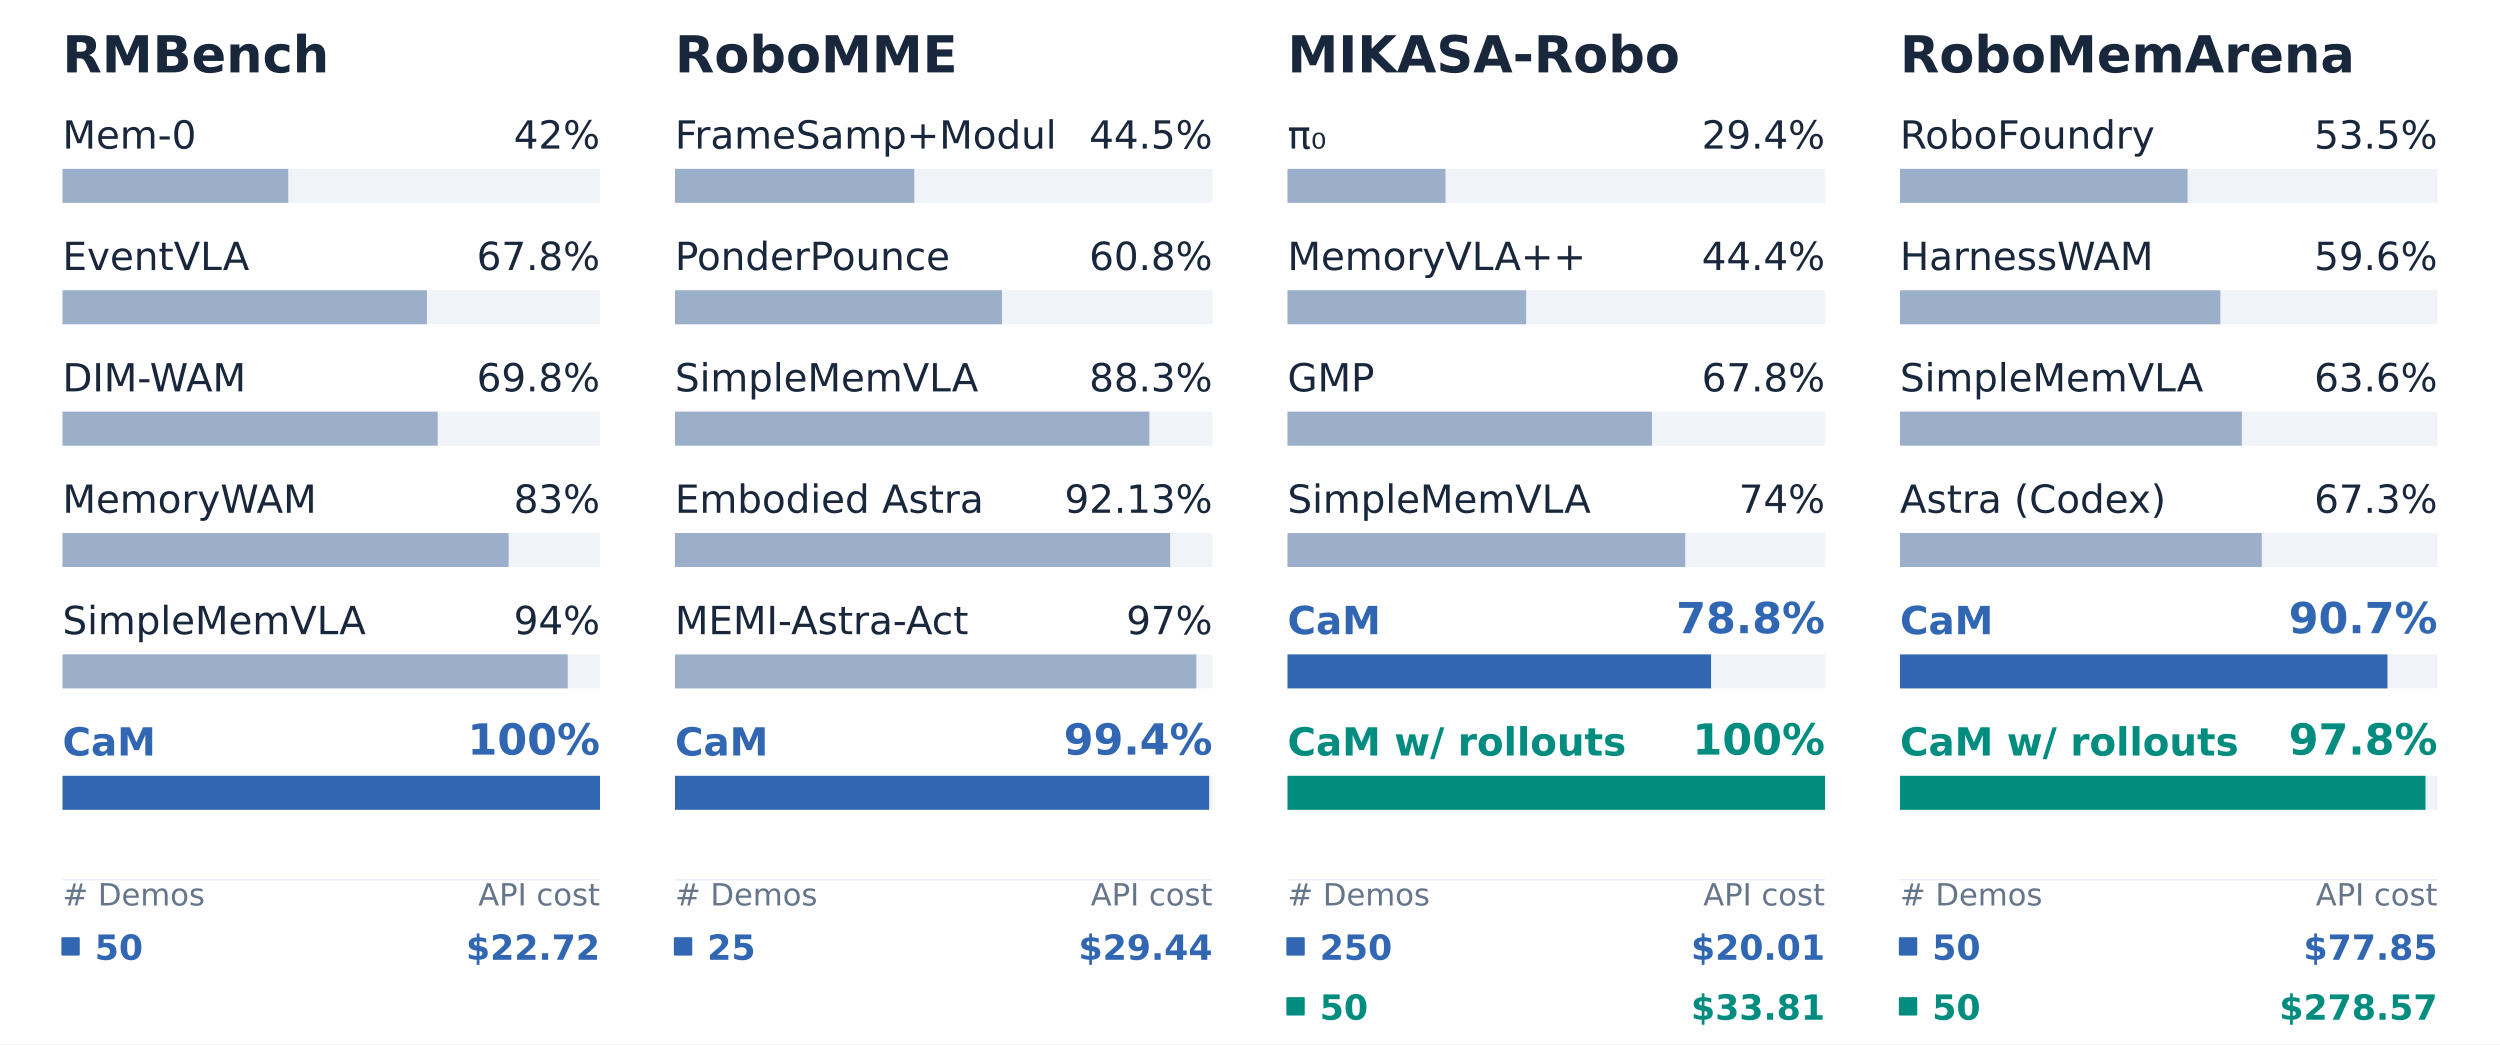
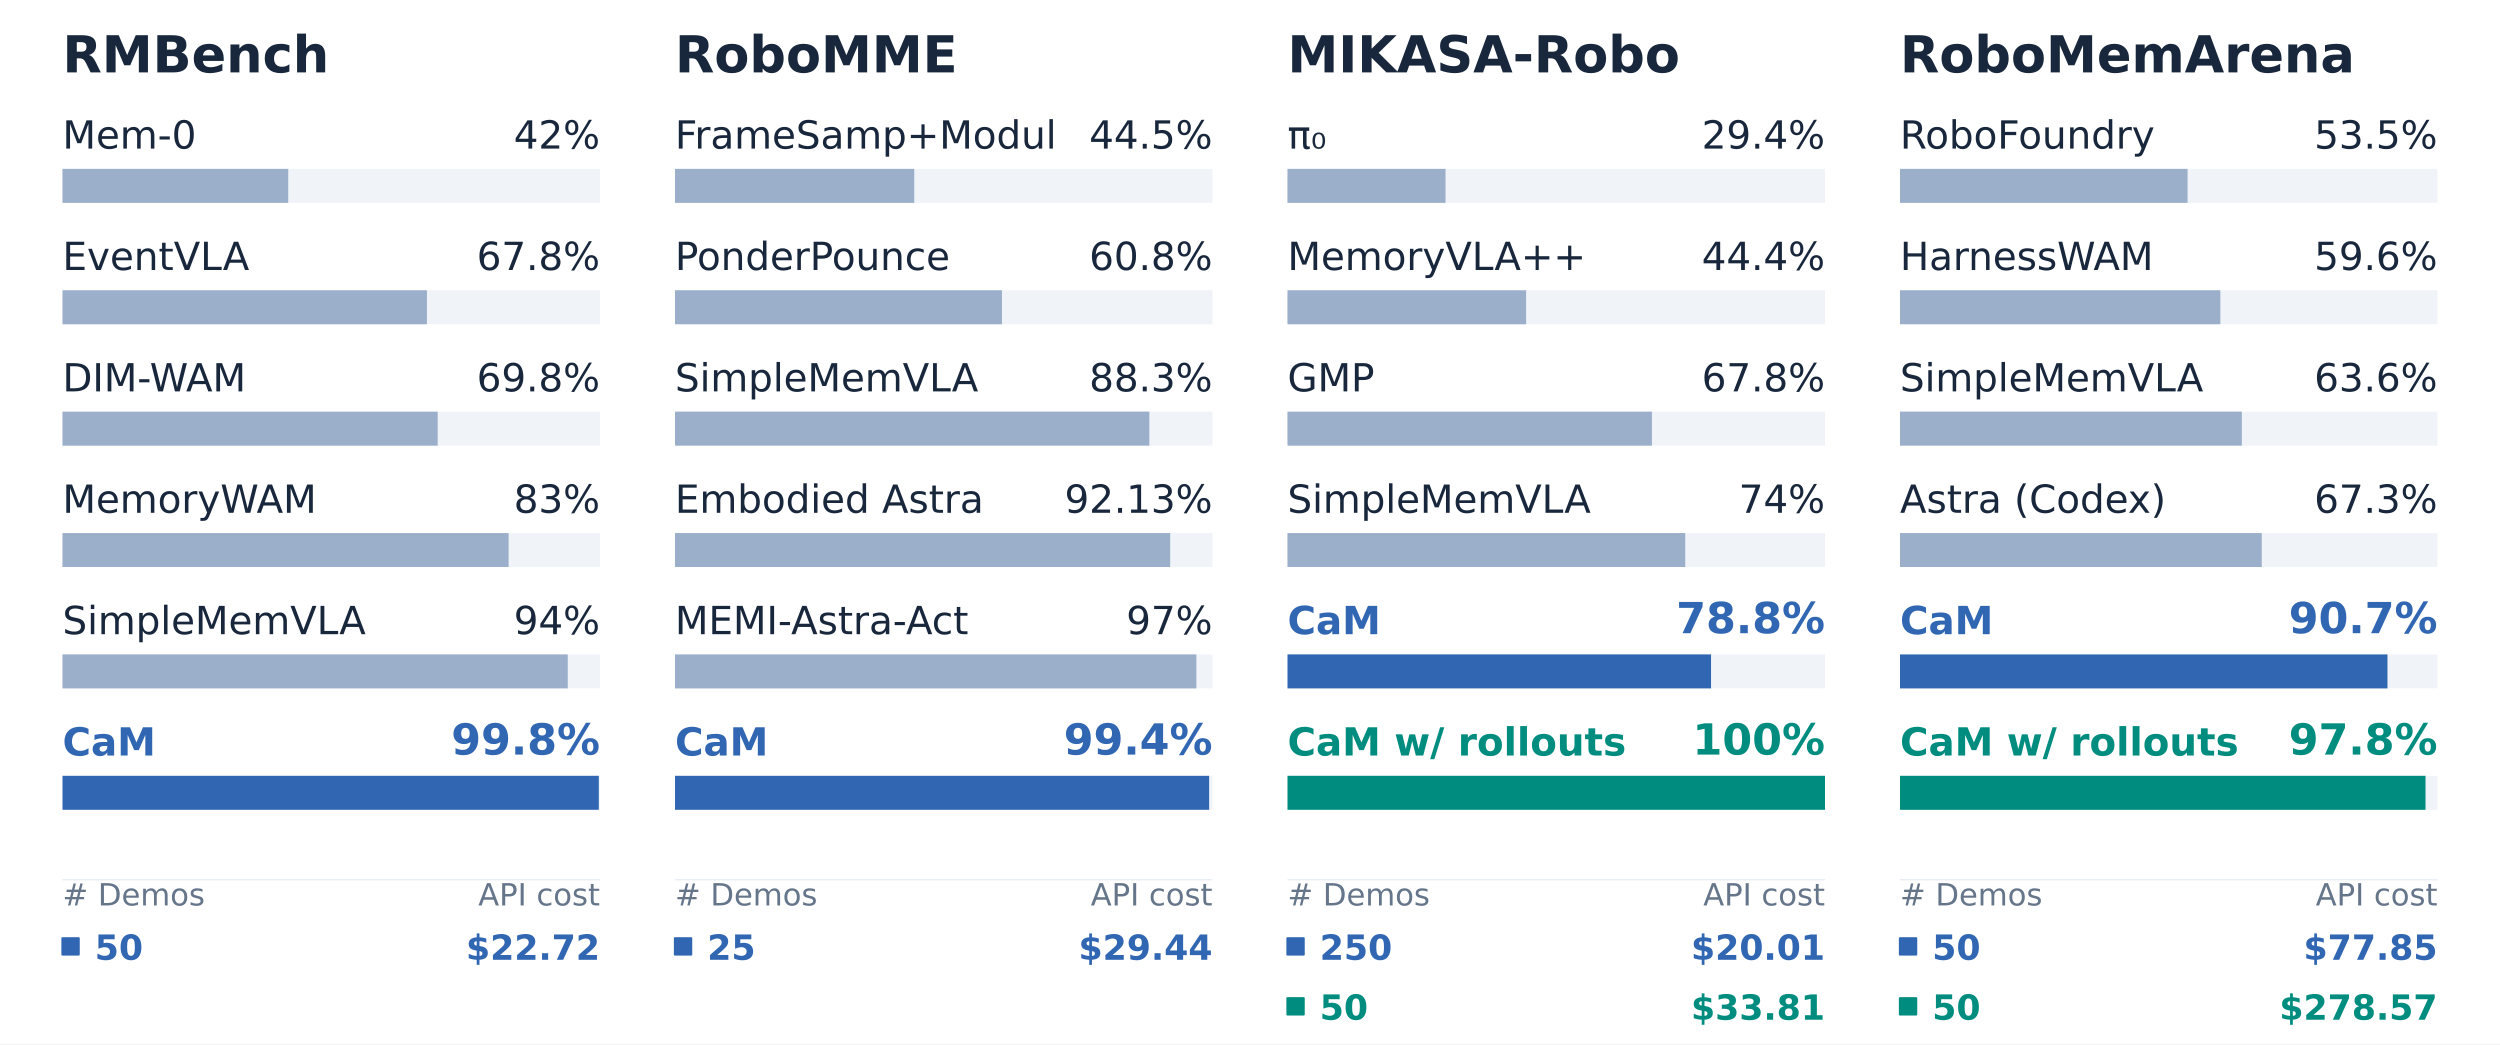
<svg xmlns="http://www.w3.org/2000/svg" xmlns:xlink="http://www.w3.org/1999/xlink" width="1224pt" height="511.2pt" viewBox="0 0 1224 511.2" version="1.1">
  <defs>
    <style type="text/css">*{stroke-linejoin: round; stroke-linecap: butt}</style>
  </defs>
  <g id="figure_1">
    <g id="patch_1">
      <path d="M 0 511.2 L 1224 511.2 L 1224 0 L 0 0 z " style="fill: #ffffff" />
    </g>
    <g id="axes_1">
      <g id="patch_2">
        <path d="M 30.6 99.318 L 293.76 99.318 L 293.76 82.677 L 30.6 82.677 z " clip-path="url(#pb8ebdb7bb9)" style="fill: #f0f4f8" />
      </g>
      <g id="patch_3">
        <path d="M 30.6 158.75 L 293.76 158.75 L 293.76 142.109 L 30.6 142.109 z " clip-path="url(#pb8ebdb7bb9)" style="fill: #f0f4f8" />
      </g>
      <g id="patch_4">
        <path d="M 30.6 218.183 L 293.76 218.183 L 293.76 201.542 L 30.6 201.542 z " clip-path="url(#pb8ebdb7bb9)" style="fill: #f0f4f8" />
      </g>
      <g id="patch_5">
        <path d="M 30.6 277.615 L 293.76 277.615 L 293.76 260.974 L 30.6 260.974 z " clip-path="url(#pb8ebdb7bb9)" style="fill: #f0f4f8" />
      </g>
      <g id="patch_6">
        <path d="M 30.6 337.047 L 293.76 337.047 L 293.76 320.406 L 30.6 320.406 z " clip-path="url(#pb8ebdb7bb9)" style="fill: #f0f4f8" />
      </g>
      <g id="patch_7">
        <path d="M 30.6 396.479 L 293.76 396.479 L 293.76 379.838 L 30.6 379.838 z " clip-path="url(#pb8ebdb7bb9)" style="fill: #f0f4f8" />
      </g>
      <g id="patch_8">
        <path d="M 30.6 99.318 L 141.127 99.318 L 141.127 82.677 L 30.6 82.677 z " clip-path="url(#pb8ebdb7bb9)" style="fill: #9bafcb" />
      </g>
      <g id="patch_9">
        <path d="M 30.6 158.75 L 209.022 158.75 L 209.022 142.109 L 30.6 142.109 z " clip-path="url(#pb8ebdb7bb9)" style="fill: #9bafcb" />
      </g>
      <g id="patch_10">
        <path d="M 30.6 218.183 L 214.286 218.183 L 214.286 201.542 L 30.6 201.542 z " clip-path="url(#pb8ebdb7bb9)" style="fill: #9bafcb" />
      </g>
      <g id="patch_11">
        <path d="M 30.6 277.615 L 249.023 277.615 L 249.023 260.974 L 30.6 260.974 z " clip-path="url(#pb8ebdb7bb9)" style="fill: #9bafcb" />
      </g>
      <g id="patch_12">
        <path d="M 30.6 337.047 L 277.97 337.047 L 277.97 320.406 L 30.6 320.406 z " clip-path="url(#pb8ebdb7bb9)" style="fill: #9bafcb" />
      </g>
      <g id="patch_13">
-         <path d="M 30.6 396.479 L 293.76 396.479 L 293.76 379.838 L 30.6 379.838 z " clip-path="url(#pb8ebdb7bb9)" style="fill: #3167b2" />
+         <path d="M 30.6 396.479 L 293.175 396.479 L 293.175 379.838 L 30.6 379.838 z " clip-path="url(#pb8ebdb7bb9)" style="fill: #3167b2" />
      </g>
      <g id="text_1">
        <text style="font-size: 19px; font-family: 'DejaVu Sans'; text-anchor: start; fill: #18273b" x="30.6" y="72.764" transform="rotate(-0 30.6 72.7639)">Mem-0</text>
      </g>
      <g id="text_2">
        <text style="font-size: 19px; font-family: 'DejaVu Sans'; text-anchor: end; fill: #18273b" x="293.76" y="72.764" transform="rotate(-0 293.76 72.7639)">42%</text>
      </g>
      <g id="text_3">
        <text style="font-size: 19px; font-family: 'DejaVu Sans'; text-anchor: start; fill: #18273b" x="30.6" y="132.196" transform="rotate(-0 30.6 132.1961)">EventVLA</text>
      </g>
      <g id="text_4">
        <text style="font-size: 19px; font-family: 'DejaVu Sans'; text-anchor: end; fill: #18273b" x="293.76" y="132.196" transform="rotate(-0 293.76 132.1961)">67.8%</text>
      </g>
      <g id="text_5">
        <text style="font-size: 19px; font-family: 'DejaVu Sans'; text-anchor: start; fill: #18273b" x="30.6" y="191.628" transform="rotate(-0 30.6 191.6283)">DIM-WAM</text>
      </g>
      <g id="text_6">
        <text style="font-size: 19px; font-family: 'DejaVu Sans'; text-anchor: end; fill: #18273b" x="293.76" y="191.628" transform="rotate(-0 293.76 191.6283)">69.8%</text>
      </g>
      <g id="text_7">
        <text style="font-size: 19px; font-family: 'DejaVu Sans'; text-anchor: start; fill: #18273b" x="30.6" y="251.06" transform="rotate(-0 30.6 251.0605)">MemoryWAM</text>
      </g>
      <g id="text_8">
        <text style="font-size: 19px; font-family: 'DejaVu Sans'; text-anchor: end; fill: #18273b" x="293.76" y="251.06" transform="rotate(-0 293.76 251.0605)">83%</text>
      </g>
      <g id="text_9">
        <text style="font-size: 19px; font-family: 'DejaVu Sans'; text-anchor: start; fill: #18273b" x="30.6" y="310.493" transform="rotate(-0 30.6 310.4927)">SimpleMemVLA</text>
      </g>
      <g id="text_10">
        <text style="font-size: 19px; font-family: 'DejaVu Sans'; text-anchor: end; fill: #18273b" x="293.76" y="310.493" transform="rotate(-0 293.76 310.4927)">94%</text>
      </g>
      <g id="text_11">
        <text style="font-weight: 700; font-size: 19px; font-family: 'DejaVu Sans'; text-anchor: start; fill: #3167b2" x="30.6" y="369.925" transform="rotate(-0 30.6 369.9249)">CaM</text>
      </g>
      <g id="text_12">
-         <text style="font-weight: 700; font-size: 21px; font-family: 'DejaVu Sans'; text-anchor: end; fill: #3167b2" x="293.76" y="369.444" transform="rotate(-0 293.76 369.4444)">100%</text>
+         <text style="font-weight: 700; font-size: 21px; font-family: 'DejaVu Sans'; text-anchor: end; fill: #3167b2" x="293.76" y="369.444" transform="rotate(-0 293.76 369.4444)">99.8%</text>
      </g>
      <g id="text_13">
        <text style="font-weight: 700; font-size: 25px; font-family: 'DejaVu Sans'; text-anchor: start; fill: #18273b" x="30.6" y="35.452" transform="rotate(-0 30.6 35.452)">RMBench</text>
      </g>
    </g>
    <g id="axes_2">
      <g id="PathCollection_1">
        <defs>
          <path id="mfd12f577b0" d="M -4 4 L 4 4 L 4 -4 L -4 -4 z " style="stroke: #3167b2" />
        </defs>
        <g>
          <use xlink:href="#mfd12f577b0" x="34.547" y="463.352" style="fill: #3167b2; stroke: #3167b2" />
        </g>
      </g>
      <g id="line2d_1">
        <path d="M 30.6 430.43 L 293.76 430.43 " clip-path="url(#p1fd8ec3ac6)" style="fill: none; stroke: #e5ebf3; stroke-width: 1.2; stroke-linecap: square" />
      </g>
      <g id="text_14">
        <text style="font-size: 15px; font-family: 'DejaVu Sans'; text-anchor: start; fill: #65758a" x="30.6" y="443.313" transform="rotate(-0 30.6 443.3126)"># Demos</text>
      </g>
      <g id="text_15">
        <text style="font-size: 15px; font-family: 'DejaVu Sans'; text-anchor: end; fill: #65758a" x="293.76" y="443.313" transform="rotate(-0 293.76 443.3126)">API cost</text>
      </g>
      <g id="text_16">
        <text style="font-weight: 700; font-size: 17px; font-family: 'DejaVu Sans'; text-anchor: start; fill: #3167b2" x="46.39" y="469.915" transform="rotate(-0 46.3896 469.9147)">50</text>
      </g>
      <g id="text_17">
        <text style="font-weight: 700; font-size: 17px; font-family: 'DejaVu Sans'; text-anchor: end; fill: #3167b2" x="293.76" y="469.915" transform="rotate(-0 293.76 469.9154)">$22.72</text>
      </g>
    </g>
    <g id="axes_3">
      <g id="patch_14">
        <path d="M 330.48 99.318 L 593.64 99.318 L 593.64 82.677 L 330.48 82.677 z " clip-path="url(#p1e0a8a7ca0)" style="fill: #f0f4f8" />
      </g>
      <g id="patch_15">
        <path d="M 330.48 158.75 L 593.64 158.75 L 593.64 142.109 L 330.48 142.109 z " clip-path="url(#p1e0a8a7ca0)" style="fill: #f0f4f8" />
      </g>
      <g id="patch_16">
        <path d="M 330.48 218.183 L 593.64 218.183 L 593.64 201.542 L 330.48 201.542 z " clip-path="url(#p1e0a8a7ca0)" style="fill: #f0f4f8" />
      </g>
      <g id="patch_17">
        <path d="M 330.48 277.615 L 593.64 277.615 L 593.64 260.974 L 330.48 260.974 z " clip-path="url(#p1e0a8a7ca0)" style="fill: #f0f4f8" />
      </g>
      <g id="patch_18">
        <path d="M 330.48 337.047 L 593.64 337.047 L 593.64 320.406 L 330.48 320.406 z " clip-path="url(#p1e0a8a7ca0)" style="fill: #f0f4f8" />
      </g>
      <g id="patch_19">
        <path d="M 330.48 396.479 L 593.64 396.479 L 593.64 379.838 L 330.48 379.838 z " clip-path="url(#p1e0a8a7ca0)" style="fill: #f0f4f8" />
      </g>
      <g id="patch_20">
        <path d="M 330.48 99.318 L 447.624 99.318 L 447.624 82.677 L 330.48 82.677 z " clip-path="url(#p1e0a8a7ca0)" style="fill: #9bafcb" />
      </g>
      <g id="patch_21">
        <path d="M 330.48 158.75 L 490.568 158.75 L 490.568 142.109 L 330.48 142.109 z " clip-path="url(#p1e0a8a7ca0)" style="fill: #9bafcb" />
      </g>
      <g id="patch_22">
        <path d="M 330.48 218.183 L 562.719 218.183 L 562.719 201.542 L 330.48 201.542 z " clip-path="url(#p1e0a8a7ca0)" style="fill: #9bafcb" />
      </g>
      <g id="patch_23">
        <path d="M 330.48 277.615 L 572.916 277.615 L 572.916 260.974 L 330.48 260.974 z " clip-path="url(#p1e0a8a7ca0)" style="fill: #9bafcb" />
      </g>
      <g id="patch_24">
        <path d="M 330.48 337.047 L 585.745 337.047 L 585.745 320.406 L 330.48 320.406 z " clip-path="url(#p1e0a8a7ca0)" style="fill: #9bafcb" />
      </g>
      <g id="patch_25">
        <path d="M 330.48 396.479 L 591.995 396.479 L 591.995 379.838 L 330.48 379.838 z " clip-path="url(#p1e0a8a7ca0)" style="fill: #3167b2" />
      </g>
      <g id="text_18">
        <text style="font-size: 19px; font-family: 'DejaVu Sans'; text-anchor: start; fill: #18273b" x="330.48" y="72.764" transform="rotate(-0 330.48 72.7639)">FrameSamp+Modul</text>
      </g>
      <g id="text_19">
        <text style="font-size: 19px; font-family: 'DejaVu Sans'; text-anchor: end; fill: #18273b" x="593.64" y="72.764" transform="rotate(-0 593.64 72.7639)">44.5%</text>
      </g>
      <g id="text_20">
        <text style="font-size: 19px; font-family: 'DejaVu Sans'; text-anchor: start; fill: #18273b" x="330.48" y="132.196" transform="rotate(-0 330.48 132.1961)">PonderPounce</text>
      </g>
      <g id="text_21">
        <text style="font-size: 19px; font-family: 'DejaVu Sans'; text-anchor: end; fill: #18273b" x="593.64" y="132.196" transform="rotate(-0 593.64 132.1961)">60.8%</text>
      </g>
      <g id="text_22">
        <text style="font-size: 19px; font-family: 'DejaVu Sans'; text-anchor: start; fill: #18273b" x="330.48" y="191.628" transform="rotate(-0 330.48 191.6283)">SimpleMemVLA</text>
      </g>
      <g id="text_23">
        <text style="font-size: 19px; font-family: 'DejaVu Sans'; text-anchor: end; fill: #18273b" x="593.64" y="191.628" transform="rotate(-0 593.64 191.6283)">88.3%</text>
      </g>
      <g id="text_24">
        <text style="font-size: 19px; font-family: 'DejaVu Sans'; text-anchor: start; fill: #18273b" x="330.48" y="251.06" transform="rotate(-0 330.48 251.0605)">Embodied Astra</text>
      </g>
      <g id="text_25">
        <text style="font-size: 19px; font-family: 'DejaVu Sans'; text-anchor: end; fill: #18273b" x="593.64" y="251.06" transform="rotate(-0 593.64 251.0605)">92.13%</text>
      </g>
      <g id="text_26">
        <text style="font-size: 19px; font-family: 'DejaVu Sans'; text-anchor: start; fill: #18273b" x="330.48" y="310.493" transform="rotate(-0 330.48 310.4927)">MEMI-Astra-Act</text>
      </g>
      <g id="text_27">
        <text style="font-size: 19px; font-family: 'DejaVu Sans'; text-anchor: end; fill: #18273b" x="593.64" y="310.493" transform="rotate(-0 593.64 310.4927)">97%</text>
      </g>
      <g id="text_28">
        <text style="font-weight: 700; font-size: 19px; font-family: 'DejaVu Sans'; text-anchor: start; fill: #3167b2" x="330.48" y="369.925" transform="rotate(-0 330.48 369.9249)">CaM</text>
      </g>
      <g id="text_29">
        <text style="font-weight: 700; font-size: 21px; font-family: 'DejaVu Sans'; text-anchor: end; fill: #3167b2" x="593.64" y="369.444" transform="rotate(-0 593.64 369.4444)">99.4%</text>
      </g>
      <g id="text_30">
        <text style="font-weight: 700; font-size: 25px; font-family: 'DejaVu Sans'; text-anchor: start; fill: #18273b" x="330.48" y="35.452" transform="rotate(-0 330.48 35.452)">RoboMME</text>
      </g>
    </g>
    <g id="axes_4">
      <g id="PathCollection_2">
        <g>
          <use xlink:href="#mfd12f577b0" x="334.427" y="463.352" style="fill: #3167b2; stroke: #3167b2" />
        </g>
      </g>
      <g id="line2d_2">
        <path d="M 330.48 430.43 L 593.64 430.43 " clip-path="url(#p0e994e0024)" style="fill: none; stroke: #e5ebf3; stroke-width: 1.2; stroke-linecap: square" />
      </g>
      <g id="text_31">
        <text style="font-size: 15px; font-family: 'DejaVu Sans'; text-anchor: start; fill: #65758a" x="330.48" y="443.313" transform="rotate(-0 330.48 443.3126)"># Demos</text>
      </g>
      <g id="text_32">
        <text style="font-size: 15px; font-family: 'DejaVu Sans'; text-anchor: end; fill: #65758a" x="593.64" y="443.313" transform="rotate(-0 593.64 443.3126)">API cost</text>
      </g>
      <g id="text_33">
        <text style="font-weight: 700; font-size: 17px; font-family: 'DejaVu Sans'; text-anchor: start; fill: #3167b2" x="346.27" y="469.915" transform="rotate(-0 346.2696 469.9147)">25</text>
      </g>
      <g id="text_34">
        <text style="font-weight: 700; font-size: 17px; font-family: 'DejaVu Sans'; text-anchor: end; fill: #3167b2" x="593.64" y="469.915" transform="rotate(-0 593.64 469.9154)">$29.44</text>
      </g>
    </g>
    <g id="axes_5">
      <g id="patch_26">
        <path d="M 630.36 99.318 L 893.52 99.318 L 893.52 82.677 L 630.36 82.677 z " clip-path="url(#p9bad8cb4cd)" style="fill: #f0f4f8" />
      </g>
      <g id="patch_27">
        <path d="M 630.36 158.75 L 893.52 158.75 L 893.52 142.109 L 630.36 142.109 z " clip-path="url(#p9bad8cb4cd)" style="fill: #f0f4f8" />
      </g>
      <g id="patch_28">
        <path d="M 630.36 218.183 L 893.52 218.183 L 893.52 201.542 L 630.36 201.542 z " clip-path="url(#p9bad8cb4cd)" style="fill: #f0f4f8" />
      </g>
      <g id="patch_29">
        <path d="M 630.36 277.615 L 893.52 277.615 L 893.52 260.974 L 630.36 260.974 z " clip-path="url(#p9bad8cb4cd)" style="fill: #f0f4f8" />
      </g>
      <g id="patch_30">
        <path d="M 630.36 337.047 L 893.52 337.047 L 893.52 320.406 L 630.36 320.406 z " clip-path="url(#p9bad8cb4cd)" style="fill: #f0f4f8" />
      </g>
      <g id="patch_31">
        <path d="M 630.36 396.479 L 893.52 396.479 L 893.52 379.838 L 630.36 379.838 z " clip-path="url(#p9bad8cb4cd)" style="fill: #f0f4f8" />
      </g>
      <g id="patch_32">
        <path d="M 630.36 99.318 L 707.729 99.318 L 707.729 82.677 L 630.36 82.677 z " clip-path="url(#p9bad8cb4cd)" style="fill: #9bafcb" />
      </g>
      <g id="patch_33">
        <path d="M 630.36 158.75 L 747.203 158.75 L 747.203 142.109 L 630.36 142.109 z " clip-path="url(#p9bad8cb4cd)" style="fill: #9bafcb" />
      </g>
      <g id="patch_34">
        <path d="M 630.36 218.183 L 808.782 218.183 L 808.782 201.542 L 630.36 201.542 z " clip-path="url(#p9bad8cb4cd)" style="fill: #9bafcb" />
      </g>
      <g id="patch_35">
        <path d="M 630.36 277.615 L 825.098 277.615 L 825.098 260.974 L 630.36 260.974 z " clip-path="url(#p9bad8cb4cd)" style="fill: #9bafcb" />
      </g>
      <g id="patch_36">
        <path d="M 630.36 337.047 L 837.73 337.047 L 837.73 320.406 L 630.36 320.406 z " clip-path="url(#p9bad8cb4cd)" style="fill: #3167b2" />
      </g>
      <g id="patch_37">
        <path d="M 630.36 396.479 L 893.52 396.479 L 893.52 379.838 L 630.36 379.838 z " clip-path="url(#p9bad8cb4cd)" style="fill: #008d7f" />
      </g>
      <g id="text_35">
        <text style="font-size: 19px; font-family: 'DejaVu Sans'; text-anchor: start; fill: #18273b" x="630.36" y="72.764" transform="rotate(-0 630.36 72.7639)">π₀</text>
      </g>
      <g id="text_36">
        <text style="font-size: 19px; font-family: 'DejaVu Sans'; text-anchor: end; fill: #18273b" x="893.52" y="72.764" transform="rotate(-0 893.52 72.7639)">29.4%</text>
      </g>
      <g id="text_37">
        <text style="font-size: 19px; font-family: 'DejaVu Sans'; text-anchor: start; fill: #18273b" x="630.36" y="132.196" transform="rotate(-0 630.36 132.1961)">MemoryVLA++</text>
      </g>
      <g id="text_38">
        <text style="font-size: 19px; font-family: 'DejaVu Sans'; text-anchor: end; fill: #18273b" x="893.52" y="132.196" transform="rotate(-0 893.52 132.1961)">44.4%</text>
      </g>
      <g id="text_39">
        <text style="font-size: 19px; font-family: 'DejaVu Sans'; text-anchor: start; fill: #18273b" x="630.36" y="191.628" transform="rotate(-0 630.36 191.6283)">GMP</text>
      </g>
      <g id="text_40">
        <text style="font-size: 19px; font-family: 'DejaVu Sans'; text-anchor: end; fill: #18273b" x="893.52" y="191.628" transform="rotate(-0 893.52 191.6283)">67.8%</text>
      </g>
      <g id="text_41">
        <text style="font-size: 19px; font-family: 'DejaVu Sans'; text-anchor: start; fill: #18273b" x="630.36" y="251.06" transform="rotate(-0 630.36 251.0605)">SimpleMemVLA</text>
      </g>
      <g id="text_42">
        <text style="font-size: 19px; font-family: 'DejaVu Sans'; text-anchor: end; fill: #18273b" x="893.52" y="251.06" transform="rotate(-0 893.52 251.0605)">74%</text>
      </g>
      <g id="text_43">
        <text style="font-weight: 700; font-size: 19px; font-family: 'DejaVu Sans'; text-anchor: start; fill: #3167b2" x="630.36" y="310.493" transform="rotate(-0 630.36 310.4927)">CaM</text>
      </g>
      <g id="text_44">
        <text style="font-weight: 700; font-size: 21px; font-family: 'DejaVu Sans'; text-anchor: end; fill: #3167b2" x="893.52" y="310.012" transform="rotate(-0 893.52 310.0122)">78.8%</text>
      </g>
      <g id="text_45">
        <text style="font-weight: 700; font-size: 19px; font-family: 'DejaVu Sans'; text-anchor: start; fill: #008d7f" x="630.36" y="369.925" transform="rotate(-0 630.36 369.9249)">CaM w/ rollouts</text>
      </g>
      <g id="text_46">
        <text style="font-weight: 700; font-size: 21px; font-family: 'DejaVu Sans'; text-anchor: end; fill: #008d7f" x="893.52" y="369.444" transform="rotate(-0 893.52 369.4444)">100%</text>
      </g>
      <g id="text_47">
        <text style="font-weight: 700; font-size: 25px; font-family: 'DejaVu Sans'; text-anchor: start; fill: #18273b" x="630.36" y="35.452" transform="rotate(-0 630.36 35.452)">MIKASA-Robo</text>
      </g>
    </g>
    <g id="axes_6">
      <g id="PathCollection_3">
        <g>
          <use xlink:href="#mfd12f577b0" x="634.307" y="463.352" style="fill: #3167b2; stroke: #3167b2" />
        </g>
      </g>
      <g id="PathCollection_4">
        <defs>
          <path id="ma4bc413b8c" d="M -4 4 L 4 4 L 4 -4 L -4 -4 z " style="stroke: #008d7f" />
        </defs>
        <g>
          <use xlink:href="#ma4bc413b8c" x="634.307" y="492.695" style="fill: #008d7f; stroke: #008d7f" />
        </g>
      </g>
      <g id="line2d_3">
        <path d="M 630.36 430.43 L 893.52 430.43 " clip-path="url(#p0011d0d248)" style="fill: none; stroke: #e5ebf3; stroke-width: 1.2; stroke-linecap: square" />
      </g>
      <g id="text_48">
        <text style="font-size: 15px; font-family: 'DejaVu Sans'; text-anchor: start; fill: #65758a" x="630.36" y="443.313" transform="rotate(-0 630.36 443.3126)"># Demos</text>
      </g>
      <g id="text_49">
        <text style="font-size: 15px; font-family: 'DejaVu Sans'; text-anchor: end; fill: #65758a" x="893.52" y="443.313" transform="rotate(-0 893.52 443.3126)">API cost</text>
      </g>
      <g id="text_50">
        <text style="font-weight: 700; font-size: 17px; font-family: 'DejaVu Sans'; text-anchor: start; fill: #3167b2" x="646.15" y="469.915" transform="rotate(-0 646.1496 469.9147)">250</text>
      </g>
      <g id="text_51">
        <text style="font-weight: 700; font-size: 17px; font-family: 'DejaVu Sans'; text-anchor: end; fill: #3167b2" x="893.52" y="469.915" transform="rotate(-0 893.52 469.9154)">$20.01</text>
      </g>
      <g id="text_52">
        <text style="font-weight: 700; font-size: 17px; font-family: 'DejaVu Sans'; text-anchor: start; fill: #008d7f" x="646.15" y="499.258" transform="rotate(-0 646.1496 499.2576)">50</text>
      </g>
      <g id="text_53">
        <text style="font-weight: 700; font-size: 17px; font-family: 'DejaVu Sans'; text-anchor: end; fill: #008d7f" x="893.52" y="499.258" transform="rotate(-0 893.52 499.2583)">$33.81</text>
      </g>
    </g>
    <g id="axes_7">
      <g id="patch_38">
        <path d="M 930.24 99.318 L 1193.4 99.318 L 1193.4 82.677 L 930.24 82.677 z " clip-path="url(#padea4cc344)" style="fill: #f0f4f8" />
      </g>
      <g id="patch_39">
        <path d="M 930.24 158.75 L 1193.4 158.75 L 1193.4 142.109 L 930.24 142.109 z " clip-path="url(#padea4cc344)" style="fill: #f0f4f8" />
      </g>
      <g id="patch_40">
        <path d="M 930.24 218.183 L 1193.4 218.183 L 1193.4 201.542 L 930.24 201.542 z " clip-path="url(#padea4cc344)" style="fill: #f0f4f8" />
      </g>
      <g id="patch_41">
        <path d="M 930.24 277.615 L 1193.4 277.615 L 1193.4 260.974 L 930.24 260.974 z " clip-path="url(#padea4cc344)" style="fill: #f0f4f8" />
      </g>
      <g id="patch_42">
        <path d="M 930.24 337.047 L 1193.4 337.047 L 1193.4 320.406 L 930.24 320.406 z " clip-path="url(#padea4cc344)" style="fill: #f0f4f8" />
      </g>
      <g id="patch_43">
        <path d="M 930.24 396.479 L 1193.4 396.479 L 1193.4 379.838 L 930.24 379.838 z " clip-path="url(#padea4cc344)" style="fill: #f0f4f8" />
      </g>
      <g id="patch_44">
        <path d="M 930.24 99.318 L 1071.031 99.318 L 1071.031 82.677 L 930.24 82.677 z " clip-path="url(#padea4cc344)" style="fill: #9bafcb" />
      </g>
      <g id="patch_45">
        <path d="M 930.24 158.75 L 1087.083 158.75 L 1087.083 142.109 L 930.24 142.109 z " clip-path="url(#padea4cc344)" style="fill: #9bafcb" />
      </g>
      <g id="patch_46">
        <path d="M 930.24 218.183 L 1097.61 218.183 L 1097.61 201.542 L 930.24 201.542 z " clip-path="url(#padea4cc344)" style="fill: #9bafcb" />
      </g>
      <g id="patch_47">
        <path d="M 930.24 277.615 L 1107.367 277.615 L 1107.367 260.974 L 930.24 260.974 z " clip-path="url(#padea4cc344)" style="fill: #9bafcb" />
      </g>
      <g id="patch_48">
        <path d="M 930.24 337.047 L 1168.906 337.047 L 1168.906 320.406 L 930.24 320.406 z " clip-path="url(#padea4cc344)" style="fill: #3167b2" />
      </g>
      <g id="patch_49">
        <path d="M 930.24 396.479 L 1187.53 396.479 L 1187.53 379.838 L 930.24 379.838 z " clip-path="url(#padea4cc344)" style="fill: #008d7f" />
      </g>
      <g id="text_54">
        <text style="font-size: 19px; font-family: 'DejaVu Sans'; text-anchor: start; fill: #18273b" x="930.24" y="72.764" transform="rotate(-0 930.24 72.7639)">RoboFoundry</text>
      </g>
      <g id="text_55">
        <text style="font-size: 19px; font-family: 'DejaVu Sans'; text-anchor: end; fill: #18273b" x="1193.4" y="72.764" transform="rotate(-0 1193.4 72.7639)">53.5%</text>
      </g>
      <g id="text_56">
        <text style="font-size: 19px; font-family: 'DejaVu Sans'; text-anchor: start; fill: #18273b" x="930.24" y="132.196" transform="rotate(-0 930.24 132.1961)">HarnessWAM</text>
      </g>
      <g id="text_57">
        <text style="font-size: 19px; font-family: 'DejaVu Sans'; text-anchor: end; fill: #18273b" x="1193.4" y="132.196" transform="rotate(-0 1193.4 132.1961)">59.6%</text>
      </g>
      <g id="text_58">
        <text style="font-size: 19px; font-family: 'DejaVu Sans'; text-anchor: start; fill: #18273b" x="930.24" y="191.628" transform="rotate(-0 930.24 191.6283)">SimpleMemVLA</text>
      </g>
      <g id="text_59">
        <text style="font-size: 19px; font-family: 'DejaVu Sans'; text-anchor: end; fill: #18273b" x="1193.4" y="191.628" transform="rotate(-0 1193.4 191.6283)">63.6%</text>
      </g>
      <g id="text_60">
        <text style="font-size: 19px; font-family: 'DejaVu Sans'; text-anchor: start; fill: #18273b" x="930.24" y="251.06" transform="rotate(-0 930.24 251.0605)">Astra (Codex)</text>
      </g>
      <g id="text_61">
        <text style="font-size: 19px; font-family: 'DejaVu Sans'; text-anchor: end; fill: #18273b" x="1193.4" y="251.06" transform="rotate(-0 1193.4 251.0605)">67.3%</text>
      </g>
      <g id="text_62">
        <text style="font-weight: 700; font-size: 19px; font-family: 'DejaVu Sans'; text-anchor: start; fill: #3167b2" x="930.24" y="310.493" transform="rotate(-0 930.24 310.4927)">CaM</text>
      </g>
      <g id="text_63">
        <text style="font-weight: 700; font-size: 21px; font-family: 'DejaVu Sans'; text-anchor: end; fill: #3167b2" x="1193.4" y="310.012" transform="rotate(-0 1193.4 310.0122)">90.7%</text>
      </g>
      <g id="text_64">
        <text style="font-weight: 700; font-size: 19px; font-family: 'DejaVu Sans'; text-anchor: start; fill: #008d7f" x="930.24" y="369.925" transform="rotate(-0 930.24 369.9249)">CaM w/ rollouts</text>
      </g>
      <g id="text_65">
        <text style="font-weight: 700; font-size: 21px; font-family: 'DejaVu Sans'; text-anchor: end; fill: #008d7f" x="1193.4" y="369.444" transform="rotate(-0 1193.4 369.4444)">97.8%</text>
      </g>
      <g id="text_66">
        <text style="font-weight: 700; font-size: 25px; font-family: 'DejaVu Sans'; text-anchor: start; fill: #18273b" x="930.24" y="35.452" transform="rotate(-0 930.24 35.452)">RoboMemArena</text>
      </g>
    </g>
    <g id="axes_8">
      <g id="PathCollection_5">
        <g>
          <use xlink:href="#mfd12f577b0" x="934.187" y="463.352" style="fill: #3167b2; stroke: #3167b2" />
        </g>
      </g>
      <g id="PathCollection_6">
        <g>
          <use xlink:href="#ma4bc413b8c" x="934.187" y="492.695" style="fill: #008d7f; stroke: #008d7f" />
        </g>
      </g>
      <g id="line2d_4">
        <path d="M 930.24 430.43 L 1193.4 430.43 " clip-path="url(#p9015f1d371)" style="fill: none; stroke: #e5ebf3; stroke-width: 1.2; stroke-linecap: square" />
      </g>
      <g id="text_67">
        <text style="font-size: 15px; font-family: 'DejaVu Sans'; text-anchor: start; fill: #65758a" x="930.24" y="443.313" transform="rotate(-0 930.24 443.3126)"># Demos</text>
      </g>
      <g id="text_68">
        <text style="font-size: 15px; font-family: 'DejaVu Sans'; text-anchor: end; fill: #65758a" x="1193.4" y="443.313" transform="rotate(-0 1193.4 443.3126)">API cost</text>
      </g>
      <g id="text_69">
        <text style="font-weight: 700; font-size: 17px; font-family: 'DejaVu Sans'; text-anchor: start; fill: #3167b2" x="946.03" y="469.915" transform="rotate(-0 946.0296 469.9147)">50</text>
      </g>
      <g id="text_70">
        <text style="font-weight: 700; font-size: 17px; font-family: 'DejaVu Sans'; text-anchor: end; fill: #3167b2" x="1193.4" y="469.915" transform="rotate(-0 1193.4 469.9154)">$77.85</text>
      </g>
      <g id="text_71">
        <text style="font-weight: 700; font-size: 17px; font-family: 'DejaVu Sans'; text-anchor: start; fill: #008d7f" x="946.03" y="499.258" transform="rotate(-0 946.0296 499.2576)">50</text>
      </g>
      <g id="text_72">
        <text style="font-weight: 700; font-size: 17px; font-family: 'DejaVu Sans'; text-anchor: end; fill: #008d7f" x="1193.4" y="499.258" transform="rotate(-0 1193.4 499.2583)">$278.57</text>
      </g>
    </g>
  </g>
  <defs>
    <clipPath id="pb8ebdb7bb9">
      <rect x="30.6" y="43.452" width="263.16" height="365.508" />
    </clipPath>
    <clipPath id="p1fd8ec3ac6">
      <rect x="30.6" y="430.43" width="263.16" height="71.568" />
    </clipPath>
    <clipPath id="p1e0a8a7ca0">
      <rect x="330.48" y="43.452" width="263.16" height="365.508" />
    </clipPath>
    <clipPath id="p0e994e0024">
      <rect x="330.48" y="430.43" width="263.16" height="71.568" />
    </clipPath>
    <clipPath id="p9bad8cb4cd">
      <rect x="630.36" y="43.452" width="263.16" height="365.508" />
    </clipPath>
    <clipPath id="p0011d0d248">
      <rect x="630.36" y="430.43" width="263.16" height="71.568" />
    </clipPath>
    <clipPath id="padea4cc344">
      <rect x="930.24" y="43.452" width="263.16" height="365.508" />
    </clipPath>
    <clipPath id="p9015f1d371">
      <rect x="930.24" y="430.43" width="263.16" height="71.568" />
    </clipPath>
  </defs>
</svg>
